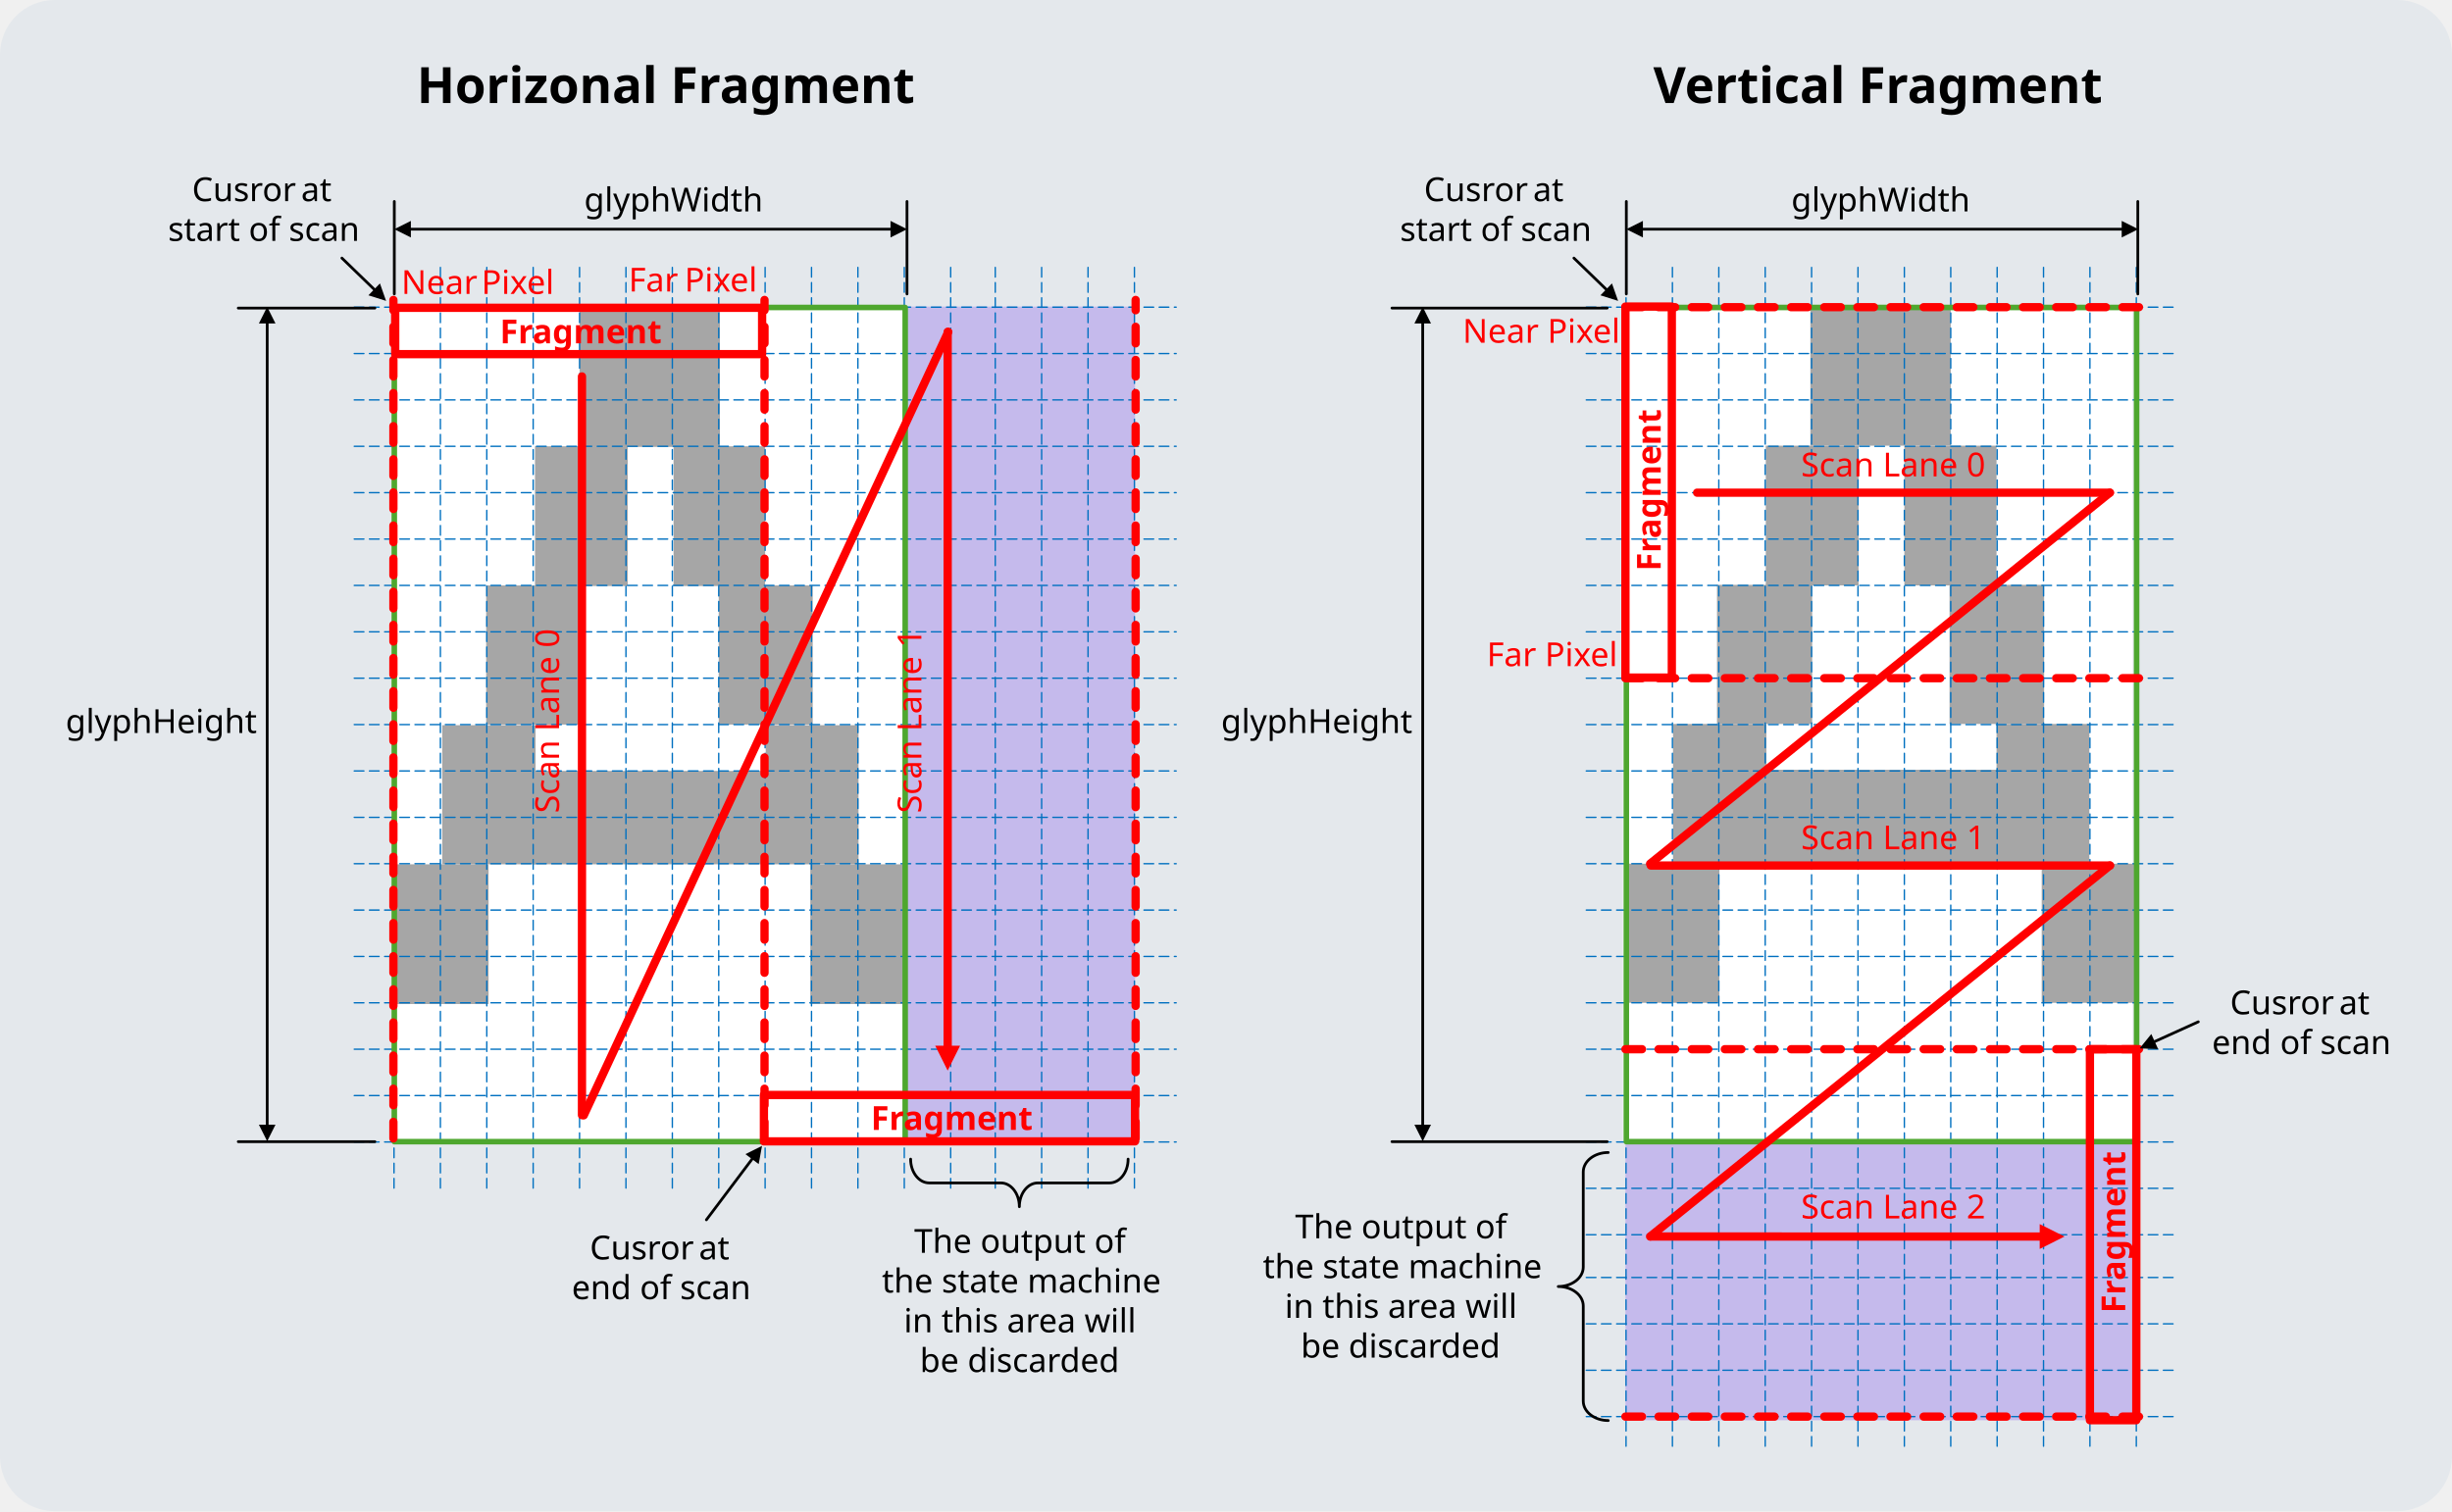
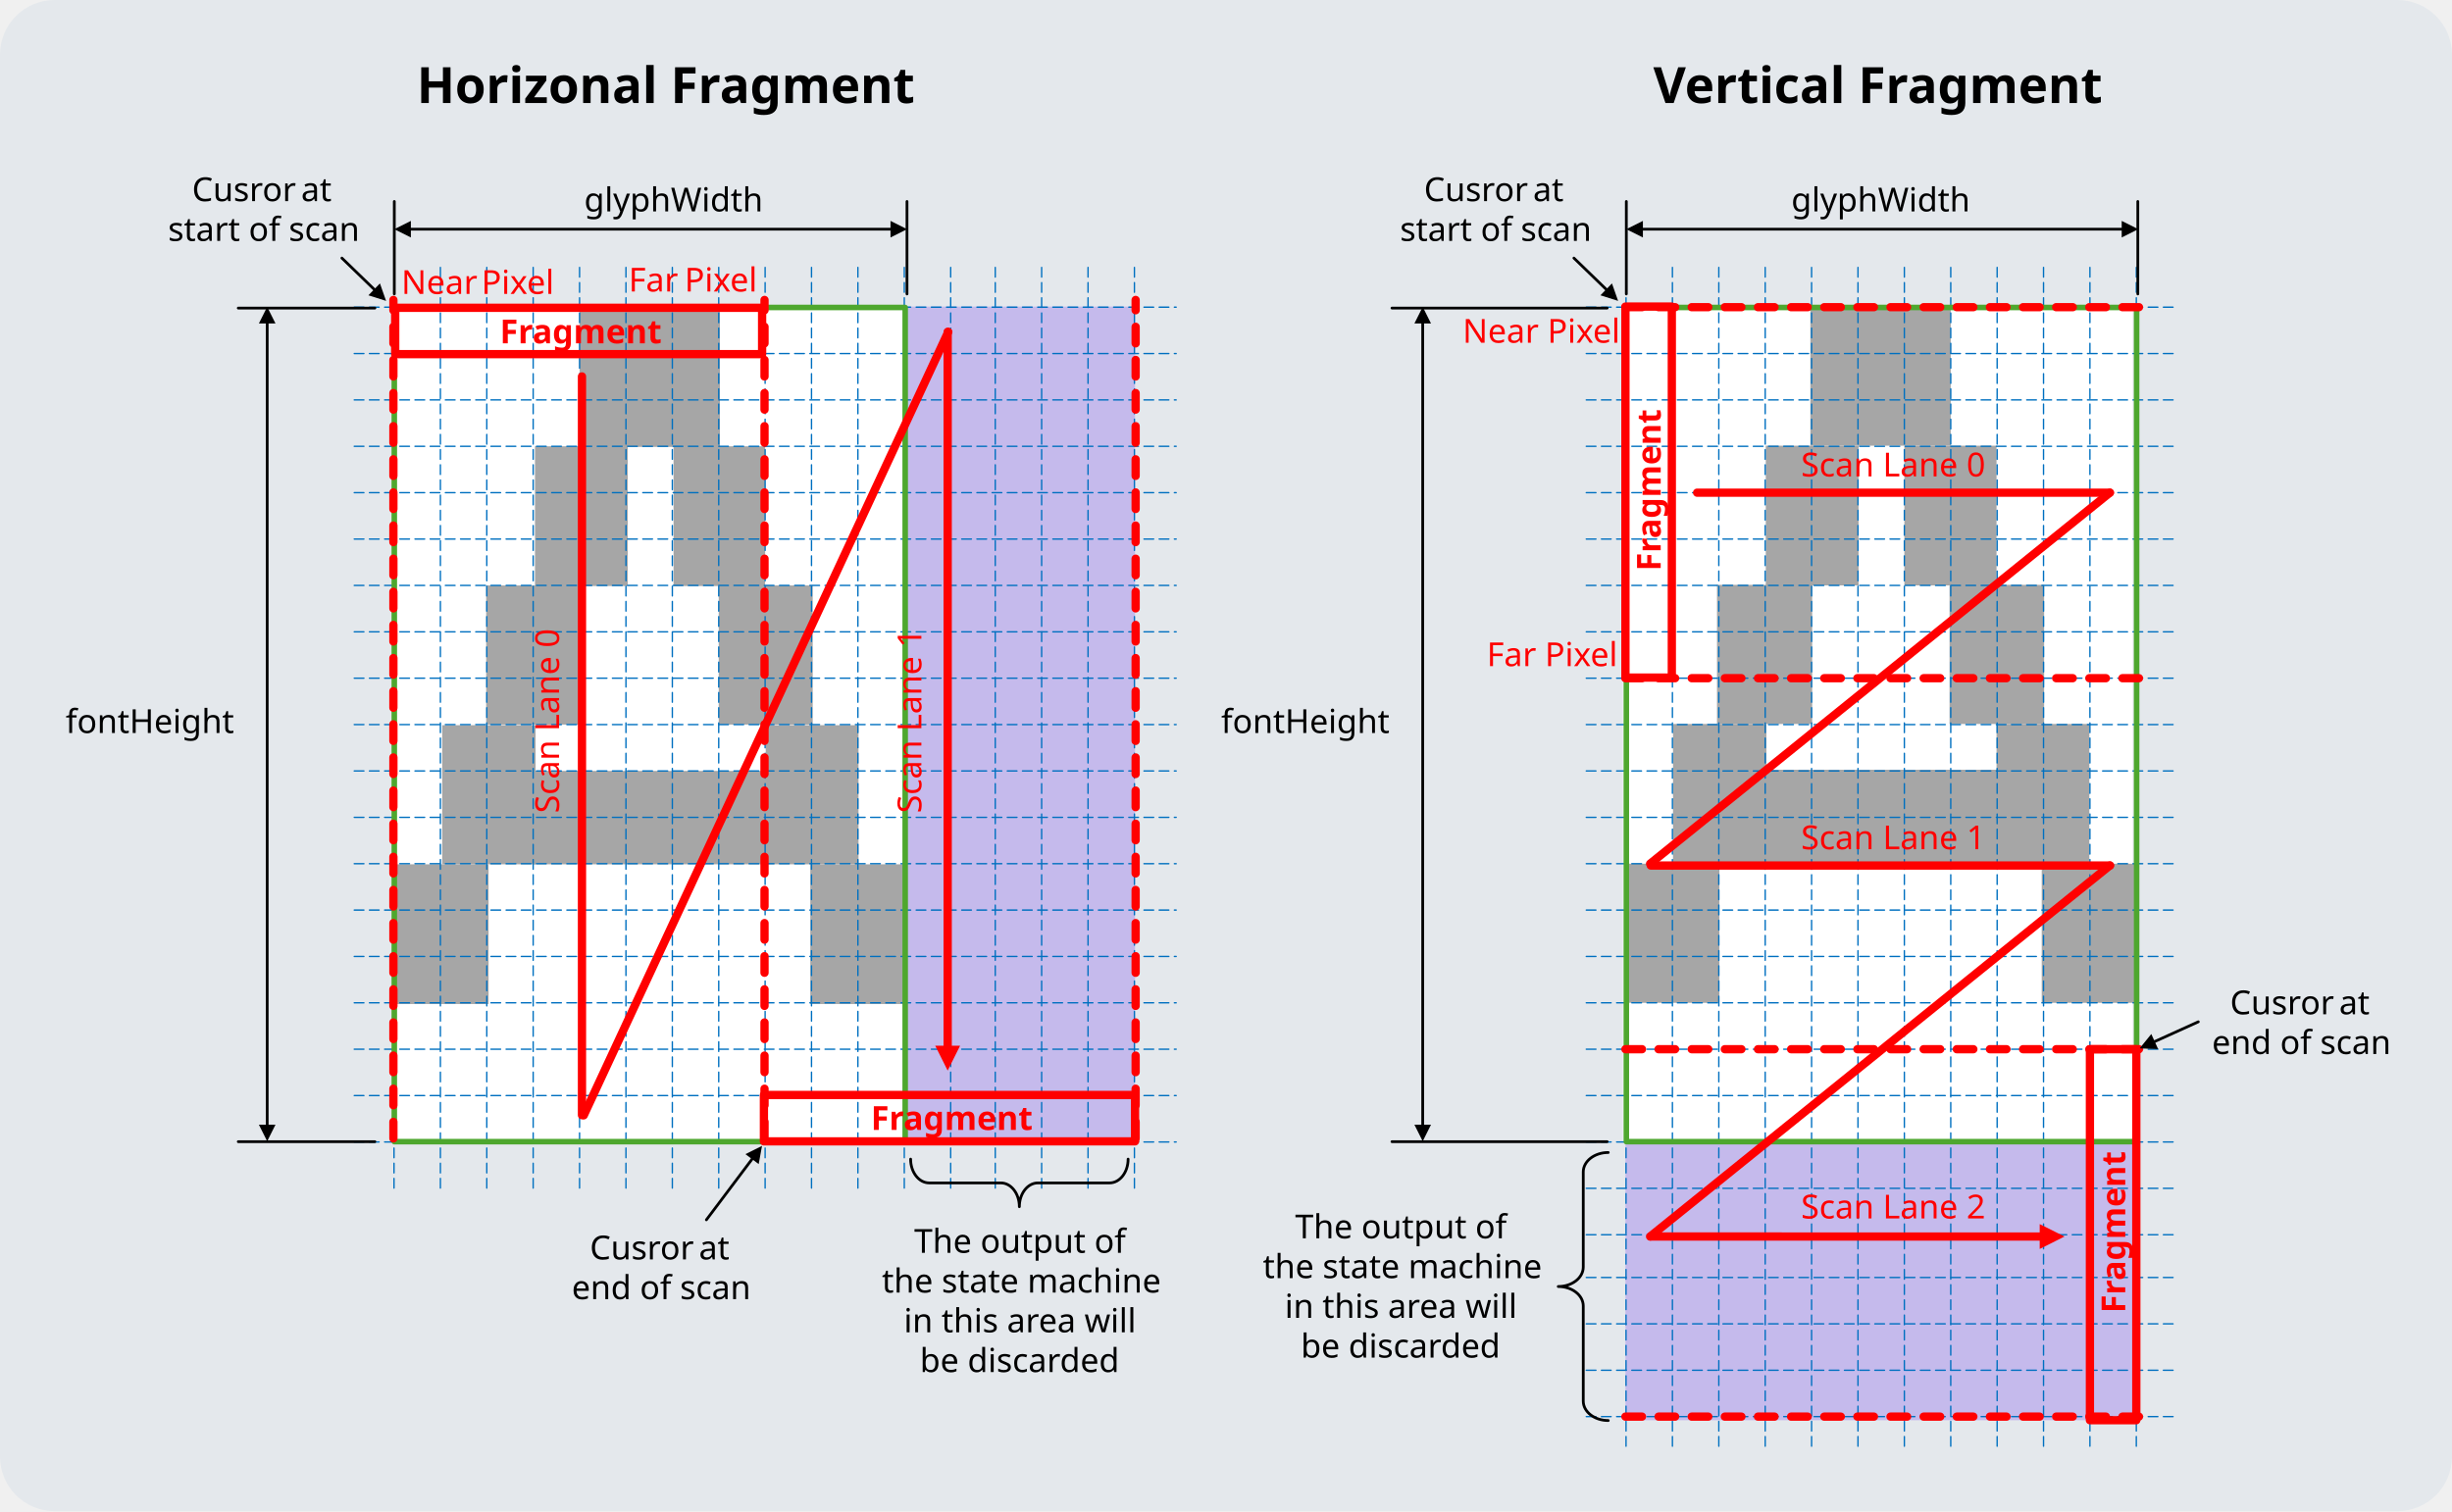
<svg xmlns="http://www.w3.org/2000/svg" width="4070" height="2509" xml:space="preserve" overflow="hidden">
  <defs>
    <clipPath id="clip0">
      <rect x="330" y="-34" width="4070" height="2509" />
    </clipPath>
  </defs>
  <g clip-path="url(#clip0)" transform="translate(-330 34)">
    <path d="M330 56.752C330 6.631 370.631-34 420.752-34L4309.25-34C4359.37-34 4400 6.631 4400 56.752L4400 2384.25C4400 2434.37 4359.37 2475 4309.25 2475L420.752 2475C370.631 2475 330 2434.37 330 2384.25Z" fill="#E4E8EC" fill-rule="evenodd" />
    <rect x="986" y="475" width="845" height="1386" fill="#FFFFFF" />
    <rect x="3024" y="475" width="846" height="1386" fill="#FFFFFF" />
    <rect x="1292" y="477" width="233" height="231" fill="#A6A6A6" />
    <rect x="1218" y="707" width="154" height="232" fill="#A6A6A6" />
    <rect x="1137" y="938" width="158" height="231" fill="#A6A6A6" />
    <rect x="1064" y="1170" width="155" height="231" fill="#A6A6A6" />
    <rect x="983" y="1401" width="158" height="232" fill="#A6A6A6" />
    <rect x="1675" y="1401" width="158" height="232" fill="#A6A6A6" />
    <rect x="1601" y="1170" width="154" height="231" fill="#A6A6A6" />
    <rect x="1523" y="938" width="156" height="231" fill="#A6A6A6" />
    <rect x="1448" y="707" width="152" height="232" fill="#A6A6A6" />
    <rect x="1215" y="1246" width="388" height="155" fill="#A6A6A6" />
    <rect x="3028" y="1864" width="853" height="460" fill="#C5BAEC" />
    <rect x="3335" y="475" width="233" height="231" fill="#A6A6A6" />
    <rect x="3261" y="706" width="154" height="232" fill="#A6A6A6" />
    <rect x="3180" y="937" width="158" height="231" fill="#A6A6A6" />
    <rect x="3107" y="1168" width="155" height="232" fill="#A6A6A6" />
    <rect x="3026" y="1400" width="158" height="231" fill="#A6A6A6" />
    <rect x="3719" y="1400" width="157" height="231" fill="#A6A6A6" />
    <rect x="3644" y="1168" width="154" height="232" fill="#A6A6A6" />
    <rect x="3566" y="937" width="157" height="231" fill="#A6A6A6" />
    <rect x="3491" y="706" width="153" height="232" fill="#A6A6A6" />
    <rect x="3259" y="1244" width="387" height="156" fill="#A6A6A6" />
    <path d="M3029 410 3029 2376.25" stroke="#0070C0" stroke-width="2.292" stroke-linecap="round" stroke-linejoin="round" stroke-miterlimit="10" stroke-dasharray="16.042 9.167" fill="none" fill-rule="evenodd" />
    <path d="M3106 410 3106 2376.25" stroke="#0070C0" stroke-width="2.292" stroke-linecap="round" stroke-linejoin="round" stroke-miterlimit="10" stroke-dasharray="16.042 9.167" fill="none" fill-rule="evenodd" />
    <path d="M3183 410 3183 2376.25" stroke="#0070C0" stroke-width="2.292" stroke-linecap="round" stroke-linejoin="round" stroke-miterlimit="10" stroke-dasharray="16.042 9.167" fill="none" fill-rule="evenodd" />
    <path d="M3260 410 3260 2376.25" stroke="#0070C0" stroke-width="2.292" stroke-linecap="round" stroke-linejoin="round" stroke-miterlimit="10" stroke-dasharray="16.042 9.167" fill="none" fill-rule="evenodd" />
    <path d="M3337 410 3337 2376.25" stroke="#0070C0" stroke-width="2.292" stroke-linecap="round" stroke-linejoin="round" stroke-miterlimit="10" stroke-dasharray="16.042 9.167" fill="none" fill-rule="evenodd" />
    <path d="M3414 410 3414 2376.25" stroke="#0070C0" stroke-width="2.292" stroke-linecap="round" stroke-linejoin="round" stroke-miterlimit="10" stroke-dasharray="16.042 9.167" fill="none" fill-rule="evenodd" />
    <path d="M3491 410 3491 2376.25" stroke="#0070C0" stroke-width="2.292" stroke-linecap="round" stroke-linejoin="round" stroke-miterlimit="10" stroke-dasharray="16.042 9.167" fill="none" fill-rule="evenodd" />
    <path d="M3568 410 3568 2376.25" stroke="#0070C0" stroke-width="2.292" stroke-linecap="round" stroke-linejoin="round" stroke-miterlimit="10" stroke-dasharray="16.042 9.167" fill="none" fill-rule="evenodd" />
    <path d="M3645 410 3645 2376.25" stroke="#0070C0" stroke-width="2.292" stroke-linecap="round" stroke-linejoin="round" stroke-miterlimit="10" stroke-dasharray="16.042 9.167" fill="none" fill-rule="evenodd" />
    <path d="M3722 410 3722 2376.25" stroke="#0070C0" stroke-width="2.292" stroke-linecap="round" stroke-linejoin="round" stroke-miterlimit="10" stroke-dasharray="16.042 9.167" fill="none" fill-rule="evenodd" />
    <path d="M3799 410 3799 2376.25" stroke="#0070C0" stroke-width="2.292" stroke-linecap="round" stroke-linejoin="round" stroke-miterlimit="10" stroke-dasharray="16.042 9.167" fill="none" fill-rule="evenodd" />
    <path d="M3876 410 3876 2376.25" stroke="#0070C0" stroke-width="2.292" stroke-linecap="round" stroke-linejoin="round" stroke-miterlimit="10" stroke-dasharray="16.042 9.167" fill="none" fill-rule="evenodd" />
    <path d="M2963 476 3942.92 476" stroke="#0070C0" stroke-width="2.292" stroke-linecap="round" stroke-linejoin="round" stroke-miterlimit="10" stroke-dasharray="16.042 9.167" fill="none" fill-rule="evenodd" />
    <path d="M2963 553 3942.92 553" stroke="#0070C0" stroke-width="2.292" stroke-linecap="round" stroke-linejoin="round" stroke-miterlimit="10" stroke-dasharray="16.042 9.167" fill="none" fill-rule="evenodd" />
    <path d="M2963 630 3942.92 630" stroke="#0070C0" stroke-width="2.292" stroke-linecap="round" stroke-linejoin="round" stroke-miterlimit="10" stroke-dasharray="16.042 9.167" fill="none" fill-rule="evenodd" />
    <path d="M2963 707 3942.92 707" stroke="#0070C0" stroke-width="2.292" stroke-linecap="round" stroke-linejoin="round" stroke-miterlimit="10" stroke-dasharray="16.042 9.167" fill="none" fill-rule="evenodd" />
    <path d="M2963 784 3942.92 784" stroke="#0070C0" stroke-width="2.292" stroke-linecap="round" stroke-linejoin="round" stroke-miterlimit="10" stroke-dasharray="16.042 9.167" fill="none" fill-rule="evenodd" />
    <path d="M2963 861 3942.92 861" stroke="#0070C0" stroke-width="2.292" stroke-linecap="round" stroke-linejoin="round" stroke-miterlimit="10" stroke-dasharray="16.042 9.167" fill="none" fill-rule="evenodd" />
    <path d="M2963 938 3942.92 938" stroke="#0070C0" stroke-width="2.292" stroke-linecap="round" stroke-linejoin="round" stroke-miterlimit="10" stroke-dasharray="16.042 9.167" fill="none" fill-rule="evenodd" />
    <path d="M2963 1015 3942.92 1015" stroke="#0070C0" stroke-width="2.292" stroke-linecap="round" stroke-linejoin="round" stroke-miterlimit="10" stroke-dasharray="16.042 9.167" fill="none" fill-rule="evenodd" />
    <path d="M2963 1092 3942.92 1092" stroke="#0070C0" stroke-width="2.292" stroke-linecap="round" stroke-linejoin="round" stroke-miterlimit="10" stroke-dasharray="16.042 9.167" fill="none" fill-rule="evenodd" />
    <path d="M2963 1169 3942.92 1169" stroke="#0070C0" stroke-width="2.292" stroke-linecap="round" stroke-linejoin="round" stroke-miterlimit="10" stroke-dasharray="16.042 9.167" fill="none" fill-rule="evenodd" />
    <path d="M2963 1246 3942.92 1246" stroke="#0070C0" stroke-width="2.292" stroke-linecap="round" stroke-linejoin="round" stroke-miterlimit="10" stroke-dasharray="16.042 9.167" fill="none" fill-rule="evenodd" />
    <path d="M2963 1323 3942.92 1323" stroke="#0070C0" stroke-width="2.292" stroke-linecap="round" stroke-linejoin="round" stroke-miterlimit="10" stroke-dasharray="16.042 9.167" fill="none" fill-rule="evenodd" />
    <path d="M2963 1400 3942.92 1400" stroke="#0070C0" stroke-width="2.292" stroke-linecap="round" stroke-linejoin="round" stroke-miterlimit="10" stroke-dasharray="16.042 9.167" fill="none" fill-rule="evenodd" />
    <path d="M2963 1477 3942.92 1477" stroke="#0070C0" stroke-width="2.292" stroke-linecap="round" stroke-linejoin="round" stroke-miterlimit="10" stroke-dasharray="16.042 9.167" fill="none" fill-rule="evenodd" />
    <path d="M2963 1554 3942.92 1554" stroke="#0070C0" stroke-width="2.292" stroke-linecap="round" stroke-linejoin="round" stroke-miterlimit="10" stroke-dasharray="16.042 9.167" fill="none" fill-rule="evenodd" />
    <path d="M2963 1631 3942.92 1631" stroke="#0070C0" stroke-width="2.292" stroke-linecap="round" stroke-linejoin="round" stroke-miterlimit="10" stroke-dasharray="16.042 9.167" fill="none" fill-rule="evenodd" />
    <path d="M2963 1708 3942.92 1708" stroke="#0070C0" stroke-width="2.292" stroke-linecap="round" stroke-linejoin="round" stroke-miterlimit="10" stroke-dasharray="16.042 9.167" fill="none" fill-rule="evenodd" />
    <path d="M2963 1785 3942.92 1785" stroke="#0070C0" stroke-width="2.292" stroke-linecap="round" stroke-linejoin="round" stroke-miterlimit="10" stroke-dasharray="16.042 9.167" fill="none" fill-rule="evenodd" />
    <path d="M2963 1862 3942.92 1862" stroke="#0070C0" stroke-width="2.292" stroke-linecap="round" stroke-linejoin="round" stroke-miterlimit="10" stroke-dasharray="16.042 9.167" fill="none" fill-rule="evenodd" />
    <path d="M2963 1939 3942.92 1939" stroke="#0070C0" stroke-width="2.292" stroke-linecap="round" stroke-linejoin="round" stroke-miterlimit="10" stroke-dasharray="16.042 9.167" fill="none" fill-rule="evenodd" />
    <path d="M2963 2016 3942.92 2016" stroke="#0070C0" stroke-width="2.292" stroke-linecap="round" stroke-linejoin="round" stroke-miterlimit="10" stroke-dasharray="16.042 9.167" fill="none" fill-rule="evenodd" />
    <path d="M2963 2087 3942.92 2087" stroke="#0070C0" stroke-width="2.292" stroke-linecap="round" stroke-linejoin="round" stroke-miterlimit="10" stroke-dasharray="16.042 9.167" fill="none" fill-rule="evenodd" />
    <path d="M2963 2164 3942.92 2164" stroke="#0070C0" stroke-width="2.292" stroke-linecap="round" stroke-linejoin="round" stroke-miterlimit="10" stroke-dasharray="16.042 9.167" fill="none" fill-rule="evenodd" />
    <path d="M2963 2241 3942.92 2241" stroke="#0070C0" stroke-width="2.292" stroke-linecap="round" stroke-linejoin="round" stroke-miterlimit="10" stroke-dasharray="16.042 9.167" fill="none" fill-rule="evenodd" />
    <path d="M2963 2318 3942.92 2318" stroke="#0070C0" stroke-width="2.292" stroke-linecap="round" stroke-linejoin="round" stroke-miterlimit="10" stroke-dasharray="16.042 9.167" fill="none" fill-rule="evenodd" />
    <rect x="3029.5" y="476.5" width="847" height="1385" stroke="#4EA72E" stroke-width="9.167" stroke-linecap="round" stroke-linejoin="round" stroke-miterlimit="10" fill="none" />
    <path d="M3028 1708 3880.44 1708" stroke="#FF0000" stroke-width="13.75" stroke-linecap="round" stroke-linejoin="round" stroke-miterlimit="10" stroke-dasharray="27.5 27.5" fill="none" fill-rule="evenodd" />
    <path d="M3028 1092 3880.44 1092" stroke="#FF0000" stroke-width="13.75" stroke-linecap="round" stroke-linejoin="round" stroke-miterlimit="10" stroke-dasharray="27.5 27.5" fill="none" fill-rule="evenodd" />
    <path d="M3028 476 3880.44 476" stroke="#FF0000" stroke-width="13.75" stroke-linecap="round" stroke-linejoin="round" stroke-miterlimit="10" stroke-dasharray="27.5 27.5" fill="none" fill-rule="evenodd" />
    <path d="M3028 2318 3880.44 2318" stroke="#FF0000" stroke-width="13.75" stroke-linecap="round" stroke-linejoin="round" stroke-miterlimit="10" stroke-dasharray="27.5 27.5" fill="none" fill-rule="evenodd" />
    <path d="M2944.09 392.854 3000.97 447.951C3001.88 448.831 3001.9 450.282 3001.02 451.191 3000.14 452.1 2998.69 452.123 2997.78 451.242L2940.91 396.146C2940 395.265 2939.97 393.815 2940.85 392.906 2941.73 391.997 2943.19 391.974 2944.09 392.854ZM3005.65 436.532 3015.83 465.542 2986.51 456.283Z" />
    <text font-family="Noto Sans JP,Noto Sans JP_MSFontService,sans-serif" font-weight="400" font-size="55" transform="matrix(1 0 0 1 2693.64 300)">Cusror</text>
    <text font-family="Noto Sans JP,Noto Sans JP_MSFontService,sans-serif" font-weight="400" font-size="55" transform="matrix(1 0 0 1 2862.07 300)"> </text>
    <text font-family="Noto Sans JP,Noto Sans JP_MSFontService,sans-serif" font-weight="400" font-size="55" transform="matrix(1 0 0 1 2874.68 300)">at</text>
    <text font-family="Noto Sans JP,Noto Sans JP_MSFontService,sans-serif" font-weight="400" font-size="55" transform="matrix(1 0 0 1 2925.09 300)"> </text>
    <text font-family="Noto Sans JP,Noto Sans JP_MSFontService,sans-serif" font-weight="400" font-size="55" transform="matrix(1 0 0 1 2653.81 366)">start of scan</text>
    <text font-family="Noto Sans JP,Noto Sans JP_MSFontService,sans-serif" font-weight="400" font-size="55" transform="matrix(1 0 0 1 2964.9 366)"> </text>
    <path d="M0.946-2.087 77.468 32.583C78.621 33.105 79.132 34.463 78.609 35.616 78.087 36.769 76.729 37.28 75.576 36.758L-0.946 2.087C-2.099 1.565-2.61 0.207-2.087-0.946-1.565-2.099-0.207-2.61 0.946-2.087ZM78.022 20.255 97.396 44.128 66.673 45.303Z" transform="matrix(-1 0 0 1 3978.9 1662.5)" />
    <text font-family="Noto Sans JP,Noto Sans JP_MSFontService,sans-serif" font-weight="400" font-size="55" transform="matrix(1 0 0 1 4031.6 1650)">Cusror</text>
    <text font-family="Noto Sans JP,Noto Sans JP_MSFontService,sans-serif" font-weight="400" font-size="55" transform="matrix(1 0 0 1 4200.04 1650)"> </text>
    <text font-family="Noto Sans JP,Noto Sans JP_MSFontService,sans-serif" font-weight="400" font-size="55" transform="matrix(1 0 0 1 4212.64 1650)">at</text>
    <text font-family="Noto Sans JP,Noto Sans JP_MSFontService,sans-serif" font-weight="400" font-size="55" transform="matrix(1 0 0 1 4263.06 1650)"> </text>
    <text font-family="Noto Sans JP,Noto Sans JP_MSFontService,sans-serif" font-weight="400" font-size="55" transform="matrix(1 0 0 1 4001.53 1716)">end of scan</text>
    <text font-family="Noto Sans JP,Noto Sans JP_MSFontService,sans-serif" font-weight="400" font-size="55" transform="matrix(1 0 0 1 4293.15 1716)"> </text>
    <path d="M3147 784 3832.21 784" stroke="#FF0000" stroke-width="13.75" stroke-linecap="round" stroke-linejoin="round" stroke-miterlimit="10" fill="none" fill-rule="evenodd" />
    <path d="M0 0 763.125 616.001" stroke="#FF0000" stroke-width="13.75" stroke-linecap="round" stroke-linejoin="round" stroke-miterlimit="10" fill="none" fill-rule="evenodd" transform="matrix(-1 0 0 1 3832.12 784)" />
    <path d="M0 0 763.125 616.001" stroke="#FF0000" stroke-width="13.75" stroke-linecap="round" stroke-linejoin="round" stroke-miterlimit="10" fill="none" fill-rule="evenodd" transform="matrix(-1 0 0 1 3832.12 1403)" />
    <path d="M3070 1403 3832.5 1403" stroke="#FF0000" stroke-width="13.75" stroke-linecap="round" stroke-linejoin="round" stroke-miterlimit="10" fill="none" fill-rule="evenodd" />
    <path d="M3070 2012.12 3722.5 2012.13C3726.3 2012.13 3729.38 2015.2 3729.38 2019 3729.38 2022.8 3726.3 2025.88 3722.5 2025.88L3070 2025.87C3066.2 2025.87 3063.12 2022.8 3063.12 2019 3063.12 2015.2 3066.2 2012.12 3070 2012.12ZM3715.63 1998.38 3756.88 2019 3715.63 2039.63Z" fill="#FF0000" />
    <path d="M0 0 0 153.542" stroke="#000000" stroke-width="4.583" stroke-linecap="round" stroke-linejoin="round" stroke-miterlimit="10" fill="none" fill-rule="evenodd" transform="matrix(1 0 0 -1 3029.5 454.042)" />
    <path d="M0 0 0 153.542" stroke="#000000" stroke-width="4.583" stroke-linecap="round" stroke-linejoin="round" stroke-miterlimit="10" fill="none" fill-rule="evenodd" transform="matrix(1 0 0 -1 3878.5 454.042)" />
    <path d="M3052.42 344.208 3856.33 344.209C3857.6 344.209 3858.62 345.235 3858.62 346.5 3858.62 347.766 3857.6 348.792 3856.33 348.792L3052.42 348.792C3051.15 348.792 3050.12 347.766 3050.12 346.5 3050.12 345.234 3051.15 344.208 3052.42 344.208ZM3057 360.25 3029.5 346.5 3057 332.75ZM3851.75 332.75 3879.25 346.5 3851.75 360.25Z" />
    <text font-family="Noto Sans JP,Noto Sans JP_MSFontService,sans-serif" font-weight="400" font-size="55" transform="matrix(1 0 0 1 3303.26 317)">glyphWidth</text>
    <text font-family="Noto Sans JP,Noto Sans JP_MSFontService,sans-serif" font-weight="400" font-size="55" transform="matrix(1 0 0 1 3597.17 317)"> </text>
    <path d="M2.292 22.916 2.292 1362.45C2.292 1363.72 1.266 1364.74 0 1364.74-1.265 1364.74-2.291 1363.72-2.291 1362.45L-2.292 22.916C-2.292 21.65-1.266 20.624 5.37265e-06 20.624 1.266 20.624 2.292 21.65 2.292 22.916ZM-13.75 27.5 0 0 13.75 27.5ZM13.75 1357.86 0 1385.36-13.75 1357.86Z" transform="matrix(1 0 0 -1 2691.5 1860.86)" />
    <path d="M0 0 0 357.156" stroke="#000000" stroke-width="4.583" stroke-linecap="round" stroke-linejoin="round" stroke-miterlimit="10" fill="none" fill-rule="evenodd" transform="matrix(6.12323e-17 1 1 -6.12323e-17 2640.5 477.5)" />
    <path d="M0 0 0 357.156" stroke="#000000" stroke-width="4.583" stroke-linecap="round" stroke-linejoin="round" stroke-miterlimit="10" fill="none" fill-rule="evenodd" transform="matrix(6.12323e-17 1 1 -6.12323e-17 2640.5 1861.5)" />
-     <text font-family="Noto Sans JP,Noto Sans JP_MSFontService,sans-serif" font-weight="400" font-size="55" transform="matrix(1 0 0 1 2356.89 1183)">glyphHeight</text>
+     <text font-family="Noto Sans JP,Noto Sans JP_MSFontService,sans-serif" font-weight="400" font-size="55" transform="matrix(1 0 0 1 2356.89 1183)">fontHeight</text>
    <text font-family="Noto Sans JP,Noto Sans JP_MSFontService,sans-serif" font-weight="400" font-size="55" transform="matrix(1 0 0 1 2669.7 1183)"> </text>
    <path d="M2999.5 2324.5C2976.58 2324.5 2958 2310.05 2958 2292.22L2958 2134.28C2958 2116.45 2939.42 2102 2916.5 2102 2939.42 2102 2958 2087.55 2958 2069.72L2958 1911.78C2958 1893.95 2976.58 1879.5 2999.5 1879.5" stroke="#000000" stroke-width="4.583" stroke-linecap="round" stroke-linejoin="round" stroke-miterlimit="10" fill="none" fill-rule="evenodd" />
    <text font-family="Noto Sans JP,Noto Sans JP_MSFontService,sans-serif" font-weight="400" font-size="55" transform="matrix(1 0 0 1 2479.74 2022)">The output of</text>
    <text font-family="Noto Sans JP,Noto Sans JP_MSFontService,sans-serif" font-weight="400" font-size="55" transform="matrix(1 0 0 1 2828.08 2022)"> </text>
    <text font-family="Noto Sans JP,Noto Sans JP_MSFontService,sans-serif" font-weight="400" font-size="55" transform="matrix(1 0 0 1 2426.19 2088)">the state machine</text>
    <text font-family="Noto Sans JP,Noto Sans JP_MSFontService,sans-serif" font-weight="400" font-size="55" transform="matrix(1 0 0 1 2881.66 2088)"> </text>
    <text font-family="Noto Sans JP,Noto Sans JP_MSFontService,sans-serif" font-weight="400" font-size="55" transform="matrix(1 0 0 1 2462.56 2154)">in this area will</text>
    <text font-family="Noto Sans JP,Noto Sans JP_MSFontService,sans-serif" font-weight="400" font-size="55" transform="matrix(1 0 0 1 2845.26 2154)"> </text>
    <text font-family="Noto Sans JP,Noto Sans JP_MSFontService,sans-serif" font-weight="400" font-size="55" transform="matrix(1 0 0 1 2489.21 2220)">be discarded</text>
    <text font-family="Noto Sans JP,Noto Sans JP_MSFontService,sans-serif" font-weight="400" font-size="55" transform="matrix(1 0 0 1 2818.63 2220)"> </text>
    <text fill="#FF0000" font-family="Noto Sans JP,Noto Sans JP_MSFontService,sans-serif" font-weight="400" font-size="55" transform="matrix(1 0 0 1 2757.79 535)">Near Pixel</text>
    <text fill="#FF0000" font-family="Noto Sans JP,Noto Sans JP_MSFontService,sans-serif" font-weight="400" font-size="55" transform="matrix(1 0 0 1 3012.74 535)"> </text>
    <text fill="#FF0000" font-family="Noto Sans JP,Noto Sans JP_MSFontService,sans-serif" font-weight="400" font-size="55" transform="matrix(1 0 0 1 2797.9 1072)">Far Pixel</text>
    <text fill="#FF0000" font-family="Noto Sans JP,Noto Sans JP_MSFontService,sans-serif" font-weight="400" font-size="55" transform="matrix(1 0 0 1 3012.74 1072)"> </text>
    <rect x="1829" y="475" width="385" height="1386" fill="#C5BAEC" />
    <path d="M984 410 984.001 1939" stroke="#0070C0" stroke-width="2.292" stroke-linecap="round" stroke-linejoin="round" stroke-miterlimit="10" stroke-dasharray="16.042 9.167" fill="none" fill-rule="evenodd" />
    <path d="M1061 410 1061 1939" stroke="#0070C0" stroke-width="2.292" stroke-linecap="round" stroke-linejoin="round" stroke-miterlimit="10" stroke-dasharray="16.042 9.167" fill="none" fill-rule="evenodd" />
    <path d="M1138 410 1138 1939" stroke="#0070C0" stroke-width="2.292" stroke-linecap="round" stroke-linejoin="round" stroke-miterlimit="10" stroke-dasharray="16.042 9.167" fill="none" fill-rule="evenodd" />
    <path d="M1215 410 1215 1939" stroke="#0070C0" stroke-width="2.292" stroke-linecap="round" stroke-linejoin="round" stroke-miterlimit="10" stroke-dasharray="16.042 9.167" fill="none" fill-rule="evenodd" />
    <path d="M1292 410 1292 1939" stroke="#0070C0" stroke-width="2.292" stroke-linecap="round" stroke-linejoin="round" stroke-miterlimit="10" stroke-dasharray="16.042 9.167" fill="none" fill-rule="evenodd" />
    <path d="M1369 410 1369 1939" stroke="#0070C0" stroke-width="2.292" stroke-linecap="round" stroke-linejoin="round" stroke-miterlimit="10" stroke-dasharray="16.042 9.167" fill="none" fill-rule="evenodd" />
    <path d="M1446 410 1446 1939" stroke="#0070C0" stroke-width="2.292" stroke-linecap="round" stroke-linejoin="round" stroke-miterlimit="10" stroke-dasharray="16.042 9.167" fill="none" fill-rule="evenodd" />
    <path d="M1523 410 1523 1939" stroke="#0070C0" stroke-width="2.292" stroke-linecap="round" stroke-linejoin="round" stroke-miterlimit="10" stroke-dasharray="16.042 9.167" fill="none" fill-rule="evenodd" />
    <path d="M1600 410 1600 1939" stroke="#0070C0" stroke-width="2.292" stroke-linecap="round" stroke-linejoin="round" stroke-miterlimit="10" stroke-dasharray="16.042 9.167" fill="none" fill-rule="evenodd" />
    <path d="M1677 410 1677 1939" stroke="#0070C0" stroke-width="2.292" stroke-linecap="round" stroke-linejoin="round" stroke-miterlimit="10" stroke-dasharray="16.042 9.167" fill="none" fill-rule="evenodd" />
    <path d="M1754 410 1754 1939" stroke="#0070C0" stroke-width="2.292" stroke-linecap="round" stroke-linejoin="round" stroke-miterlimit="10" stroke-dasharray="16.042 9.167" fill="none" fill-rule="evenodd" />
    <path d="M1831 410 1831 1939" stroke="#0070C0" stroke-width="2.292" stroke-linecap="round" stroke-linejoin="round" stroke-miterlimit="10" stroke-dasharray="16.042 9.167" fill="none" fill-rule="evenodd" />
    <path d="M1908 410 1908 1939" stroke="#0070C0" stroke-width="2.292" stroke-linecap="round" stroke-linejoin="round" stroke-miterlimit="10" stroke-dasharray="16.042 9.167" fill="none" fill-rule="evenodd" />
    <path d="M1982 410 1982 1939" stroke="#0070C0" stroke-width="2.292" stroke-linecap="round" stroke-linejoin="round" stroke-miterlimit="10" stroke-dasharray="16.042 9.167" fill="none" fill-rule="evenodd" />
    <path d="M2059 410 2059 1939" stroke="#0070C0" stroke-width="2.292" stroke-linecap="round" stroke-linejoin="round" stroke-miterlimit="10" stroke-dasharray="16.042 9.167" fill="none" fill-rule="evenodd" />
    <path d="M2136 410 2136 1939" stroke="#0070C0" stroke-width="2.292" stroke-linecap="round" stroke-linejoin="round" stroke-miterlimit="10" stroke-dasharray="16.042 9.167" fill="none" fill-rule="evenodd" />
    <path d="M2213 410 2213 1939" stroke="#0070C0" stroke-width="2.292" stroke-linecap="round" stroke-linejoin="round" stroke-miterlimit="10" stroke-dasharray="16.042 9.167" fill="none" fill-rule="evenodd" />
    <path d="M918 476 2282.29 476" stroke="#0070C0" stroke-width="2.292" stroke-linecap="round" stroke-linejoin="round" stroke-miterlimit="10" stroke-dasharray="16.042 9.167" fill="none" fill-rule="evenodd" />
    <path d="M918 553 2282.29 553" stroke="#0070C0" stroke-width="2.292" stroke-linecap="round" stroke-linejoin="round" stroke-miterlimit="10" stroke-dasharray="16.042 9.167" fill="none" fill-rule="evenodd" />
    <path d="M918 630 2282.29 630" stroke="#0070C0" stroke-width="2.292" stroke-linecap="round" stroke-linejoin="round" stroke-miterlimit="10" stroke-dasharray="16.042 9.167" fill="none" fill-rule="evenodd" />
    <path d="M918 707 2282.29 707" stroke="#0070C0" stroke-width="2.292" stroke-linecap="round" stroke-linejoin="round" stroke-miterlimit="10" stroke-dasharray="16.042 9.167" fill="none" fill-rule="evenodd" />
    <path d="M918 784 2282.29 784" stroke="#0070C0" stroke-width="2.292" stroke-linecap="round" stroke-linejoin="round" stroke-miterlimit="10" stroke-dasharray="16.042 9.167" fill="none" fill-rule="evenodd" />
    <path d="M918 861 2282.29 861" stroke="#0070C0" stroke-width="2.292" stroke-linecap="round" stroke-linejoin="round" stroke-miterlimit="10" stroke-dasharray="16.042 9.167" fill="none" fill-rule="evenodd" />
    <path d="M918 938 2282.29 938" stroke="#0070C0" stroke-width="2.292" stroke-linecap="round" stroke-linejoin="round" stroke-miterlimit="10" stroke-dasharray="16.042 9.167" fill="none" fill-rule="evenodd" />
    <path d="M918 1015 2282.29 1015" stroke="#0070C0" stroke-width="2.292" stroke-linecap="round" stroke-linejoin="round" stroke-miterlimit="10" stroke-dasharray="16.042 9.167" fill="none" fill-rule="evenodd" />
    <path d="M918 1092 2282.29 1092" stroke="#0070C0" stroke-width="2.292" stroke-linecap="round" stroke-linejoin="round" stroke-miterlimit="10" stroke-dasharray="16.042 9.167" fill="none" fill-rule="evenodd" />
    <path d="M918 1169 2282.29 1169" stroke="#0070C0" stroke-width="2.292" stroke-linecap="round" stroke-linejoin="round" stroke-miterlimit="10" stroke-dasharray="16.042 9.167" fill="none" fill-rule="evenodd" />
    <path d="M918 1246 2282.29 1246" stroke="#0070C0" stroke-width="2.292" stroke-linecap="round" stroke-linejoin="round" stroke-miterlimit="10" stroke-dasharray="16.042 9.167" fill="none" fill-rule="evenodd" />
    <path d="M918 1323 2282.29 1323" stroke="#0070C0" stroke-width="2.292" stroke-linecap="round" stroke-linejoin="round" stroke-miterlimit="10" stroke-dasharray="16.042 9.167" fill="none" fill-rule="evenodd" />
    <path d="M918 1400 2282.29 1400" stroke="#0070C0" stroke-width="2.292" stroke-linecap="round" stroke-linejoin="round" stroke-miterlimit="10" stroke-dasharray="16.042 9.167" fill="none" fill-rule="evenodd" />
    <path d="M918 1477 2282.29 1477" stroke="#0070C0" stroke-width="2.292" stroke-linecap="round" stroke-linejoin="round" stroke-miterlimit="10" stroke-dasharray="16.042 9.167" fill="none" fill-rule="evenodd" />
    <path d="M918 1554 2282.29 1554" stroke="#0070C0" stroke-width="2.292" stroke-linecap="round" stroke-linejoin="round" stroke-miterlimit="10" stroke-dasharray="16.042 9.167" fill="none" fill-rule="evenodd" />
    <path d="M918 1631 2282.29 1631" stroke="#0070C0" stroke-width="2.292" stroke-linecap="round" stroke-linejoin="round" stroke-miterlimit="10" stroke-dasharray="16.042 9.167" fill="none" fill-rule="evenodd" />
    <path d="M918 1708 2282.29 1708" stroke="#0070C0" stroke-width="2.292" stroke-linecap="round" stroke-linejoin="round" stroke-miterlimit="10" stroke-dasharray="16.042 9.167" fill="none" fill-rule="evenodd" />
    <path d="M918 1785 2282.29 1785" stroke="#0070C0" stroke-width="2.292" stroke-linecap="round" stroke-linejoin="round" stroke-miterlimit="10" stroke-dasharray="16.042 9.167" fill="none" fill-rule="evenodd" />
    <path d="M918 1862 2282.29 1862" stroke="#0070C0" stroke-width="2.292" stroke-linecap="round" stroke-linejoin="round" stroke-miterlimit="10" stroke-dasharray="16.042 9.167" fill="none" fill-rule="evenodd" />
    <rect x="984.5" y="476.5" width="848" height="1385" stroke="#4EA72E" stroke-width="9.167" stroke-linecap="round" stroke-linejoin="round" stroke-miterlimit="10" fill="none" />
    <rect x="986" y="477" width="609" height="77" stroke="#FF0000" stroke-width="13.75" stroke-linecap="round" stroke-linejoin="round" stroke-miterlimit="10" fill="none" />
    <text fill="#FF0000" font-family="Noto Sans JP,Noto Sans JP_MSFontService,sans-serif" font-weight="700" font-size="55" transform="matrix(1 0 0 1 1159.7 536)">Fragment</text>
    <text fill="#FF0000" font-family="Noto Sans JP,Noto Sans JP_MSFontService,sans-serif" font-weight="700" font-size="55" transform="matrix(1 0 0 1 1420.95 536)"> </text>
    <path d="M2215 1856.08 2215 464" stroke="#FF0000" stroke-width="13.75" stroke-linecap="round" stroke-linejoin="round" stroke-miterlimit="10" stroke-dasharray="27.5 27.5" fill="none" fill-rule="evenodd" />
    <path d="M1599 1856.08 1599 464" stroke="#FF0000" stroke-width="13.75" stroke-linecap="round" stroke-linejoin="round" stroke-miterlimit="10" stroke-dasharray="27.5 27.5" fill="none" fill-rule="evenodd" />
    <path d="M983 1856.08 983.001 464" stroke="#FF0000" stroke-width="13.75" stroke-linecap="round" stroke-linejoin="round" stroke-miterlimit="10" stroke-dasharray="27.5 27.5" fill="none" fill-rule="evenodd" />
    <path d="M899.095 392.854 955.968 447.951C956.877 448.831 956.9 450.282 956.02 451.191 955.139 452.1 953.688 452.123 952.779 451.242L895.906 396.146C894.996 395.265 894.973 393.815 895.854 392.906 896.735 391.997 898.186 391.974 899.095 392.854ZM960.649 436.532 970.833 465.542 941.515 456.283Z" />
    <text font-family="Noto Sans JP,Noto Sans JP_MSFontService,sans-serif" font-weight="400" font-size="55" transform="matrix(1 0 0 1 648.724 300)">Cusror</text>
    <text font-family="Noto Sans JP,Noto Sans JP_MSFontService,sans-serif" font-weight="400" font-size="55" transform="matrix(1 0 0 1 817.162 300)"> </text>
    <text font-family="Noto Sans JP,Noto Sans JP_MSFontService,sans-serif" font-weight="400" font-size="55" transform="matrix(1 0 0 1 829.766 300)">at</text>
    <text font-family="Noto Sans JP,Noto Sans JP_MSFontService,sans-serif" font-weight="400" font-size="55" transform="matrix(1 0 0 1 880.183 300)"> </text>
    <text font-family="Noto Sans JP,Noto Sans JP_MSFontService,sans-serif" font-weight="400" font-size="55" transform="matrix(1 0 0 1 608.895 366)">start of scan</text>
    <text font-family="Noto Sans JP,Noto Sans JP_MSFontService,sans-serif" font-weight="400" font-size="55" transform="matrix(1 0 0 1 919.989 366)"> </text>
    <path d="M1.831-1.378 80.409 103.08C81.17 104.092 80.967 105.529 79.956 106.289 78.944 107.05 77.507 106.847 76.746 105.836L-1.831 1.378C-2.592 0.366-2.389-1.071-1.378-1.831-0.366-2.592 1.071-2.389 1.831-1.378ZM86.811 92.529 92.354 122.772 64.835 109.061Z" transform="matrix(1 0 0 -1 1502.5 1991.27)" />
    <text font-family="Noto Sans JP,Noto Sans JP_MSFontService,sans-serif" font-weight="400" font-size="55" transform="matrix(1 0 0 1 1309.05 2057)">Cusror</text>
    <text font-family="Noto Sans JP,Noto Sans JP_MSFontService,sans-serif" font-weight="400" font-size="55" transform="matrix(1 0 0 1 1477.48 2057)"> </text>
    <text font-family="Noto Sans JP,Noto Sans JP_MSFontService,sans-serif" font-weight="400" font-size="55" transform="matrix(1 0 0 1 1490.09 2057)">at</text>
    <text font-family="Noto Sans JP,Noto Sans JP_MSFontService,sans-serif" font-weight="400" font-size="55" transform="matrix(1 0 0 1 1540.5 2057)"> </text>
    <text font-family="Noto Sans JP,Noto Sans JP_MSFontService,sans-serif" font-weight="400" font-size="55" transform="matrix(1 0 0 1 1278.98 2123)">end of scan</text>
    <text font-family="Noto Sans JP,Noto Sans JP_MSFontService,sans-serif" font-weight="400" font-size="55" transform="matrix(1 0 0 1 1570.59 2123)"> </text>
    <path d="M0 0 0 153.542" stroke="#000000" stroke-width="4.583" stroke-linecap="round" stroke-linejoin="round" stroke-miterlimit="10" fill="none" fill-rule="evenodd" transform="matrix(1 0 0 -1 984.5 454.042)" />
    <path d="M0 0 0 153.542" stroke="#000000" stroke-width="4.583" stroke-linecap="round" stroke-linejoin="round" stroke-miterlimit="10" fill="none" fill-rule="evenodd" transform="matrix(1 0 0 -1 1835.5 454.042)" />
    <path d="M1007.42 344.208 1812.71 344.209C1813.97 344.209 1815 345.235 1815 346.5 1815 347.766 1813.97 348.792 1812.71 348.792L1007.42 348.792C1006.15 348.792 1005.13 347.766 1005.13 346.5 1005.13 345.234 1006.15 344.208 1007.42 344.208ZM1012 360.25 984.5 346.5 1012 332.75ZM1808.12 332.75 1835.62 346.5 1808.12 360.25Z" />
    <text font-family="Noto Sans JP,Noto Sans JP_MSFontService,sans-serif" font-weight="400" font-size="55" transform="matrix(1 0 0 1 1299.6 317)">glyphWidth</text>
    <text font-family="Noto Sans JP,Noto Sans JP_MSFontService,sans-serif" font-weight="400" font-size="55" transform="matrix(1 0 0 1 1593.51 317)"> </text>
    <path d="M2.292 22.916 2.292 1362.45C2.292 1363.72 1.266 1364.74 0 1364.74-1.265 1364.74-2.291 1363.72-2.291 1362.45L-2.292 22.916C-2.292 21.65-1.266 20.624 5.37265e-06 20.624 1.266 20.624 2.292 21.65 2.292 22.916ZM-13.75 27.5 0 0 13.75 27.5ZM13.75 1357.86 0 1385.36-13.75 1357.86Z" transform="matrix(1 0 0 -1 773.5 1860.86)" />
    <path d="M0 0 0 226.761" stroke="#000000" stroke-width="4.583" stroke-linecap="round" stroke-linejoin="round" stroke-miterlimit="10" fill="none" fill-rule="evenodd" transform="matrix(6.12323e-17 1 1 -6.12323e-17 725.5 477.5)" />
    <path d="M0 0 0 226.761" stroke="#000000" stroke-width="4.583" stroke-linecap="round" stroke-linejoin="round" stroke-miterlimit="10" fill="none" fill-rule="evenodd" transform="matrix(6.12323e-17 1 1 -6.12323e-17 725.5 1861.5)" />
-     <text font-family="Noto Sans JP,Noto Sans JP_MSFontService,sans-serif" font-weight="400" font-size="55" transform="matrix(1 0 0 1 438.911 1183)">glyphHeight</text>
+     <text font-family="Noto Sans JP,Noto Sans JP_MSFontService,sans-serif" font-weight="400" font-size="55" transform="matrix(1 0 0 1 438.911 1183)">fontHeight</text>
    <text font-family="Noto Sans JP,Noto Sans JP_MSFontService,sans-serif" font-weight="400" font-size="55" transform="matrix(1 0 0 1 751.723 1183)"> </text>
    <path d="M79 361C57.184 361 39.5 347.245 39.5 330.278L39.5 211.222C39.5 194.255 21.815 180.5-5.74503e-15 180.5 21.815 180.5 39.5 166.745 39.5 149.778L39.5 30.722C39.5 13.755 57.185 0 79 0" stroke="#000000" stroke-width="4.583" stroke-linecap="round" stroke-linejoin="round" stroke-miterlimit="10" fill="none" fill-rule="evenodd" transform="matrix(-6.12323e-17 -1 -1 6.12323e-17 2202.5 1969.5)" />
    <text fill="#FF0000" font-family="Noto Sans JP,Noto Sans JP_MSFontService,sans-serif" font-weight="400" font-size="55" transform="matrix(1 0 0 1 996.13 454)">Near </text>
    <text fill="#FF0000" font-family="Noto Sans JP,Noto Sans JP_MSFontService,sans-serif" font-weight="400" font-size="55" transform="matrix(1 0 0 1 1129.05 454)">Pixel</text>
    <text fill="#FF0000" font-family="Noto Sans JP,Noto Sans JP_MSFontService,sans-serif" font-weight="400" font-size="55" transform="matrix(1 0 0 1 1251.08 454)"> </text>
    <text fill="#FF0000" font-family="Noto Sans JP,Noto Sans JP_MSFontService,sans-serif" font-weight="400" font-size="55" transform="matrix(1 0 0 1 1373.45 450)">Far </text>
    <text fill="#FF0000" font-family="Noto Sans JP,Noto Sans JP_MSFontService,sans-serif" font-weight="400" font-size="55" transform="matrix(1 0 0 1 1466.27 450)">Pixel</text>
    <text fill="#FF0000" font-family="Noto Sans JP,Noto Sans JP_MSFontService,sans-serif" font-weight="400" font-size="55" transform="matrix(1 0 0 1 1588.3 450)"> </text>
    <path d="M1296 591 1296 1817.5" stroke="#FF0000" stroke-width="13.75" stroke-linecap="round" stroke-linejoin="round" stroke-miterlimit="10" fill="none" fill-rule="evenodd" />
    <path d="M0 0 605 1300.75" stroke="#FF0000" stroke-width="13.75" stroke-linecap="round" stroke-linejoin="round" stroke-miterlimit="10" fill="none" fill-rule="evenodd" transform="matrix(1 0 0 -1 1299 1817.75)" />
    <path d="M1909.88 517 1909.88 1709.13C1909.88 1712.92 1906.8 1716 1903 1716 1899.2 1716 1896.13 1712.92 1896.13 1709.13L1896.12 517C1896.12 513.203 1899.2 510.125 1903 510.125 1906.8 510.125 1909.88 513.203 1909.88 517ZM1923.63 1702.25 1903 1743.5 1882.38 1702.25Z" fill="#FF0000" />
    <text font-family="Noto Sans JP,Noto Sans JP_MSFontService,sans-serif" font-weight="700" font-size="83" transform="matrix(1 0 0 1 1021.74 137)">Horizonal Fragment</text>
    <text font-family="Noto Sans JP,Noto Sans JP_MSFontService,sans-serif" font-weight="700" font-size="83" transform="matrix(1 0 0 1 1827.83 137)"> </text>
    <text font-family="Noto Sans JP,Noto Sans JP_MSFontService,sans-serif" font-weight="700" font-size="83" transform="matrix(1 0 0 1 3074.33 137)">Vertical Fragment</text>
    <text font-family="Noto Sans JP,Noto Sans JP_MSFontService,sans-serif" font-weight="700" font-size="83" transform="matrix(1 0 0 1 3795.63 137)"> </text>
    <text font-family="Noto Sans JP,Noto Sans JP_MSFontService,sans-serif" font-weight="400" font-size="55" transform="matrix(1 0 0 1 1847.41 2046)">The output of</text>
    <text font-family="Noto Sans JP,Noto Sans JP_MSFontService,sans-serif" font-weight="400" font-size="55" transform="matrix(1 0 0 1 2195.75 2046)"> </text>
    <text font-family="Noto Sans JP,Noto Sans JP_MSFontService,sans-serif" font-weight="400" font-size="55" transform="matrix(1 0 0 1 1793.86 2112)">the state machine</text>
    <text font-family="Noto Sans JP,Noto Sans JP_MSFontService,sans-serif" font-weight="400" font-size="55" transform="matrix(1 0 0 1 2249.33 2112)"> </text>
    <text font-family="Noto Sans JP,Noto Sans JP_MSFontService,sans-serif" font-weight="400" font-size="55" transform="matrix(1 0 0 1 1830.23 2178)">in this area will</text>
    <text font-family="Noto Sans JP,Noto Sans JP_MSFontService,sans-serif" font-weight="400" font-size="55" transform="matrix(1 0 0 1 2212.94 2178)"> </text>
    <text font-family="Noto Sans JP,Noto Sans JP_MSFontService,sans-serif" font-weight="400" font-size="55" transform="matrix(1 0 0 1 1856.88 2244)">be discarded</text>
    <text font-family="Noto Sans JP,Noto Sans JP_MSFontService,sans-serif" font-weight="400" font-size="55" transform="matrix(1 0 0 1 2186.31 2244)"> </text>
    <rect x="1598" y="1784" width="616" height="77" stroke="#FF0000" stroke-width="13.75" stroke-linecap="round" stroke-linejoin="round" stroke-miterlimit="10" fill="none" />
    <text fill="#FF0000" font-family="Noto Sans JP,Noto Sans JP_MSFontService,sans-serif" font-weight="700" font-size="55" transform="matrix(1 0 0 1 1775.51 1842)">Fragment</text>
    <text fill="#FF0000" font-family="Noto Sans JP,Noto Sans JP_MSFontService,sans-serif" font-weight="700" font-size="55" transform="matrix(1 0 0 1 2036.76 1842)"> </text>
    <rect x="3028" y="475" width="77" height="616" stroke="#FF0000" stroke-width="13.75" stroke-linecap="round" stroke-linejoin="round" stroke-miterlimit="10" fill="none" />
    <text fill="#FF0000" font-family="Noto Sans JP,Noto Sans JP_MSFontService,sans-serif" font-weight="700" font-size="55" transform="matrix(-1.83697e-16 -1 1 -1.83697e-16 3086.54 914)">Fragment</text>
    <text fill="#FF0000" font-family="Noto Sans JP,Noto Sans JP_MSFontService,sans-serif" font-weight="700" font-size="55" transform="matrix(-1.83697e-16 -1 1 -1.83697e-16 3086.54 653)"> </text>
    <rect x="3799" y="1708" width="77" height="616" stroke="#FF0000" stroke-width="13.75" stroke-linecap="round" stroke-linejoin="round" stroke-miterlimit="10" fill="none" />
    <text fill="#FF0000" font-family="Noto Sans JP,Noto Sans JP_MSFontService,sans-serif" font-weight="700" font-size="55" transform="matrix(-1.83697e-16 -1 1 -1.83697e-16 3857.63 2146)">Fragment</text>
    <text fill="#FF0000" font-family="Noto Sans JP,Noto Sans JP_MSFontService,sans-serif" font-weight="700" font-size="55" transform="matrix(-1.83697e-16 -1 1 -1.83697e-16 3857.63 1885)"> </text>
    <text fill="#FF0000" font-family="Noto Sans JP,Noto Sans JP_MSFontService,sans-serif" font-weight="400" font-size="55" transform="matrix(-1.83697e-16 -1 1 -1.83697e-16 1257.99 1316)">Scan Lane 0</text>
    <text fill="#FF0000" font-family="Noto Sans JP,Noto Sans JP_MSFontService,sans-serif" font-weight="400" font-size="55" transform="matrix(-1.83697e-16 -1 1 -1.83697e-16 1257.99 1011)"> </text>
    <text fill="#FF0000" font-family="Noto Sans JP,Noto Sans JP_MSFontService,sans-serif" font-weight="400" font-size="55" transform="matrix(-1.83697e-16 -1 1 -1.83697e-16 1859.34 1316)">Scan Lane 1</text>
    <text fill="#FF0000" font-family="Noto Sans JP,Noto Sans JP_MSFontService,sans-serif" font-weight="400" font-size="55" transform="matrix(-1.83697e-16 -1 1 -1.83697e-16 1859.34 1011)"> </text>
    <text fill="#FF0000" font-family="Noto Sans JP,Noto Sans JP_MSFontService,sans-serif" font-weight="400" font-size="55" transform="matrix(1 0 0 1 3319.42 757)">Scan Lane 0</text>
    <text fill="#FF0000" font-family="Noto Sans JP,Noto Sans JP_MSFontService,sans-serif" font-weight="400" font-size="55" transform="matrix(1 0 0 1 3624.21 757)"> </text>
    <text fill="#FF0000" font-family="Noto Sans JP,Noto Sans JP_MSFontService,sans-serif" font-weight="400" font-size="55" transform="matrix(1 0 0 1 3319.42 1376)">Scan Lane 1</text>
    <text fill="#FF0000" font-family="Noto Sans JP,Noto Sans JP_MSFontService,sans-serif" font-weight="400" font-size="55" transform="matrix(1 0 0 1 3624.21 1376)"> </text>
    <text fill="#FF0000" font-family="Noto Sans JP,Noto Sans JP_MSFontService,sans-serif" font-weight="400" font-size="55" transform="matrix(1 0 0 1 3319.42 1989)">Scan Lane 2</text>
    <text fill="#FF0000" font-family="Noto Sans JP,Noto Sans JP_MSFontService,sans-serif" font-weight="400" font-size="55" transform="matrix(1 0 0 1 3624.21 1989)"> </text>
  </g>
</svg>
